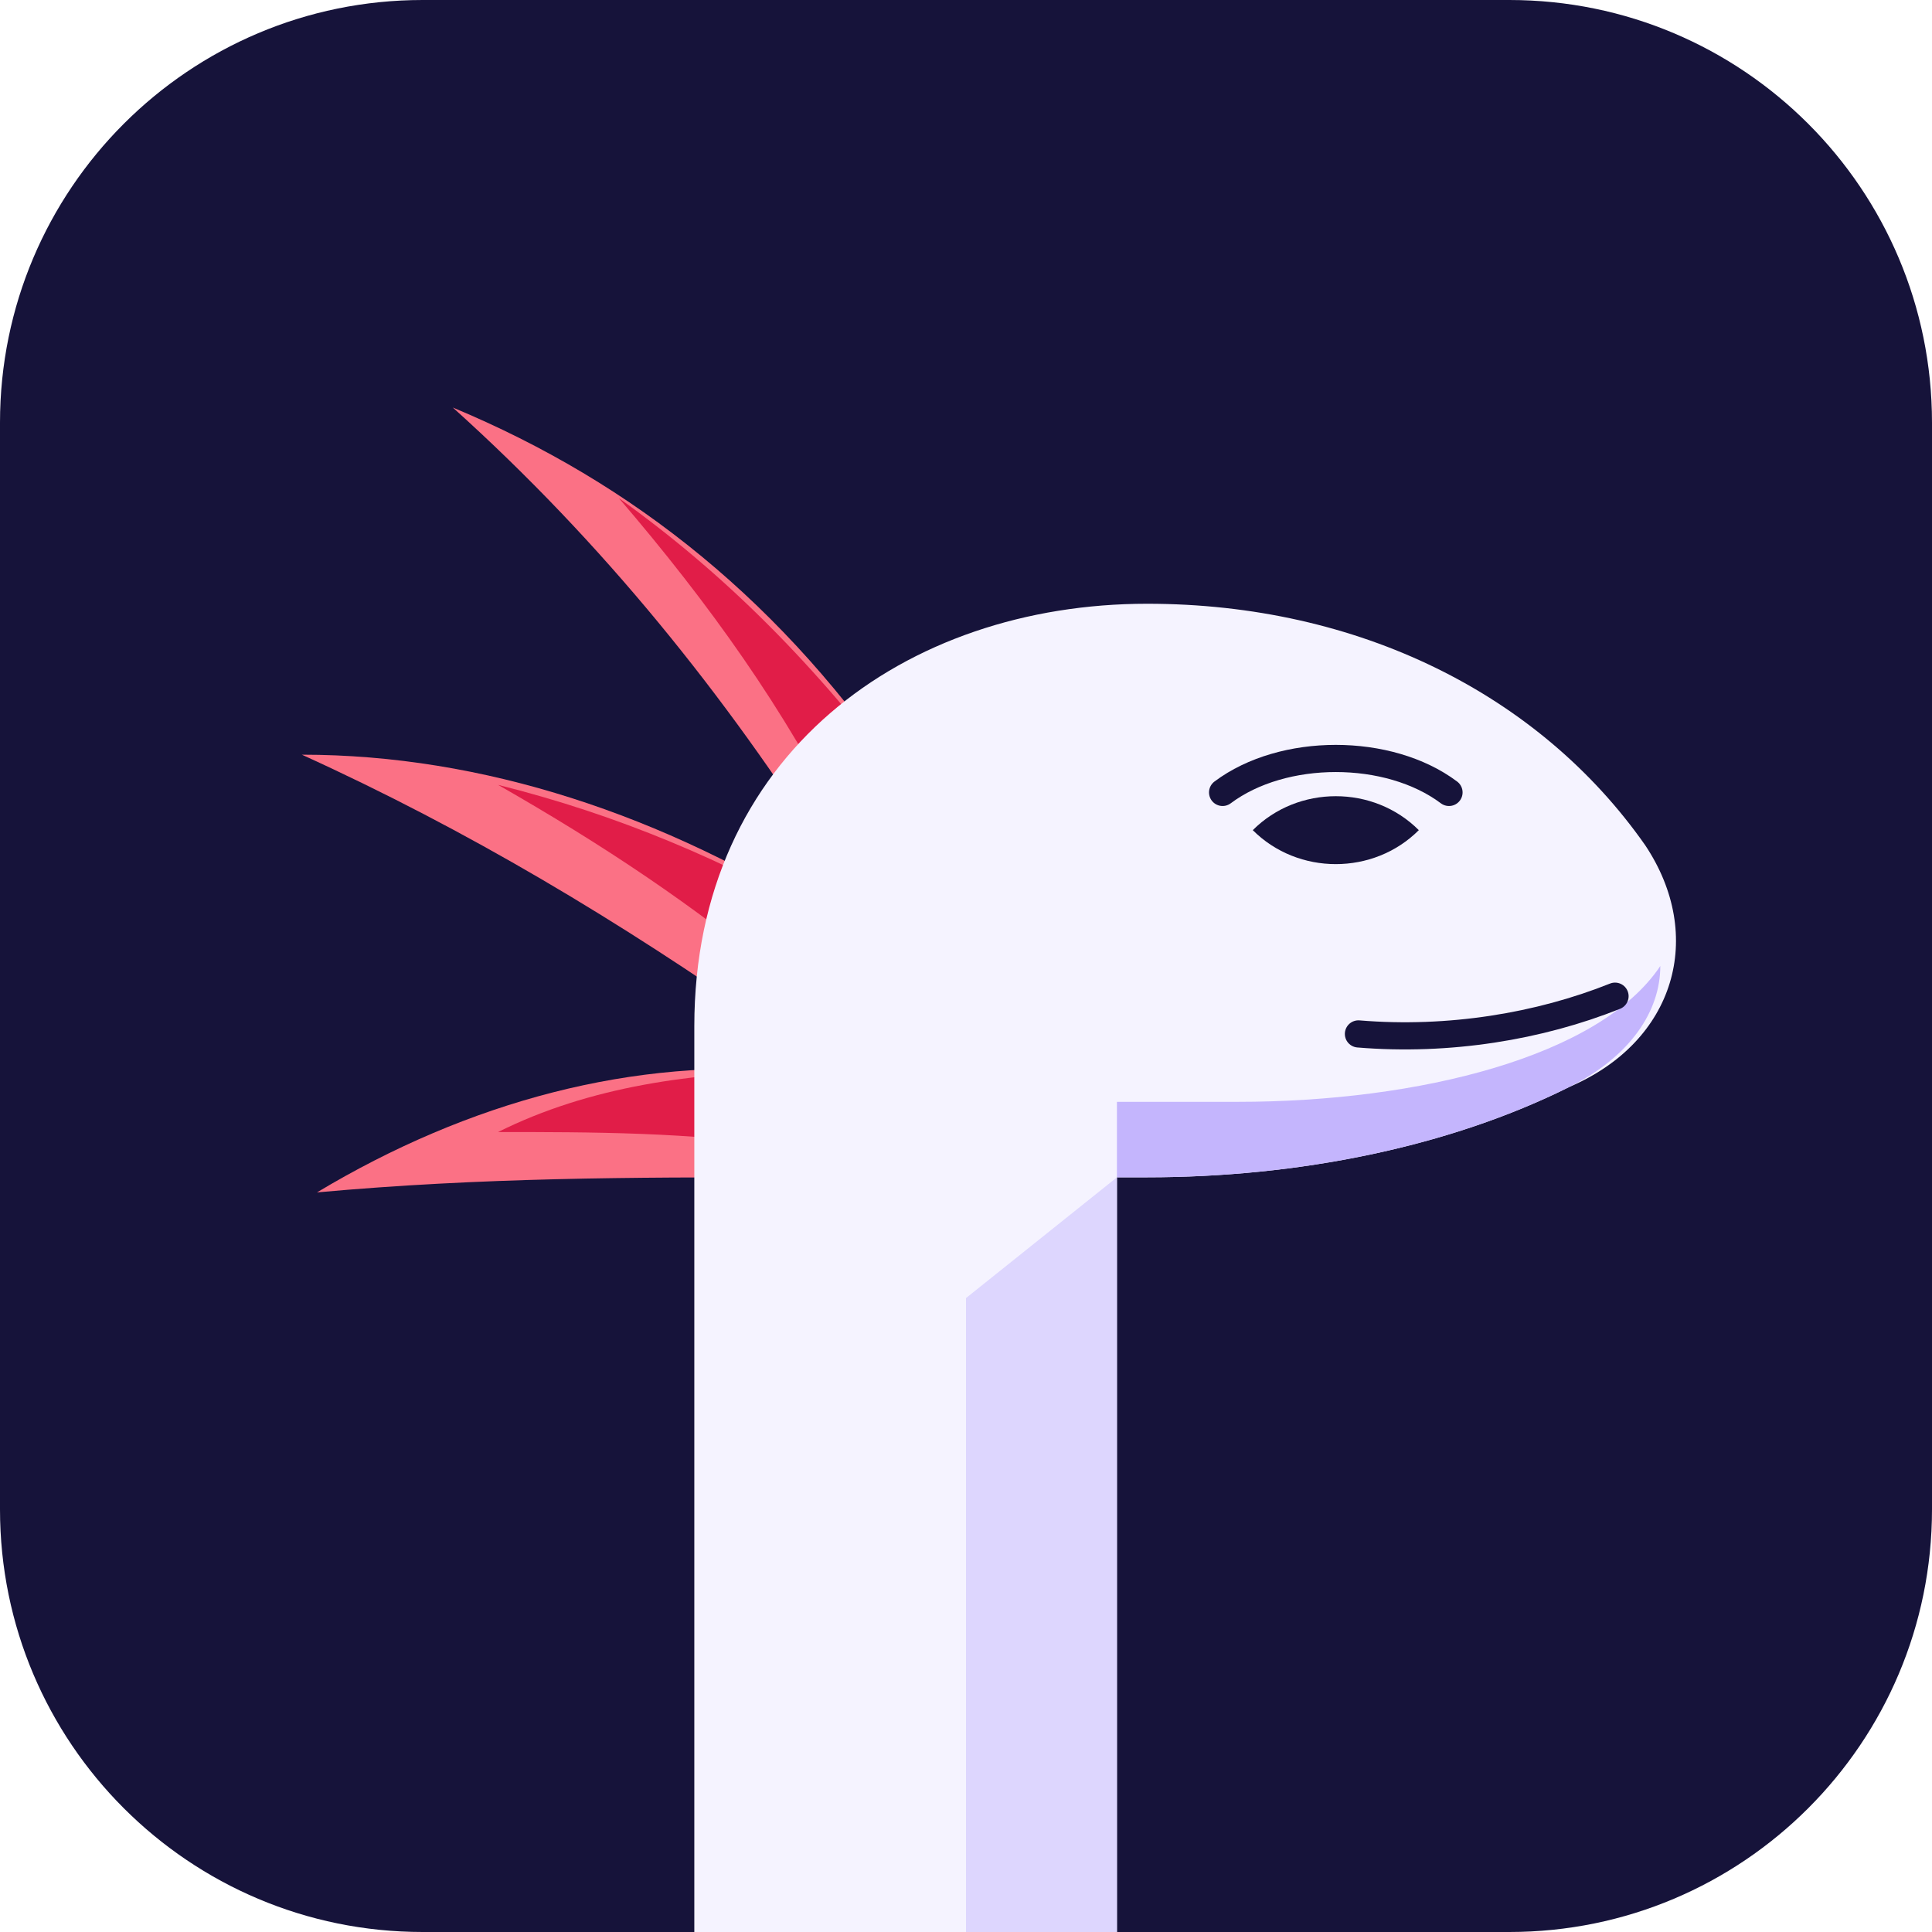
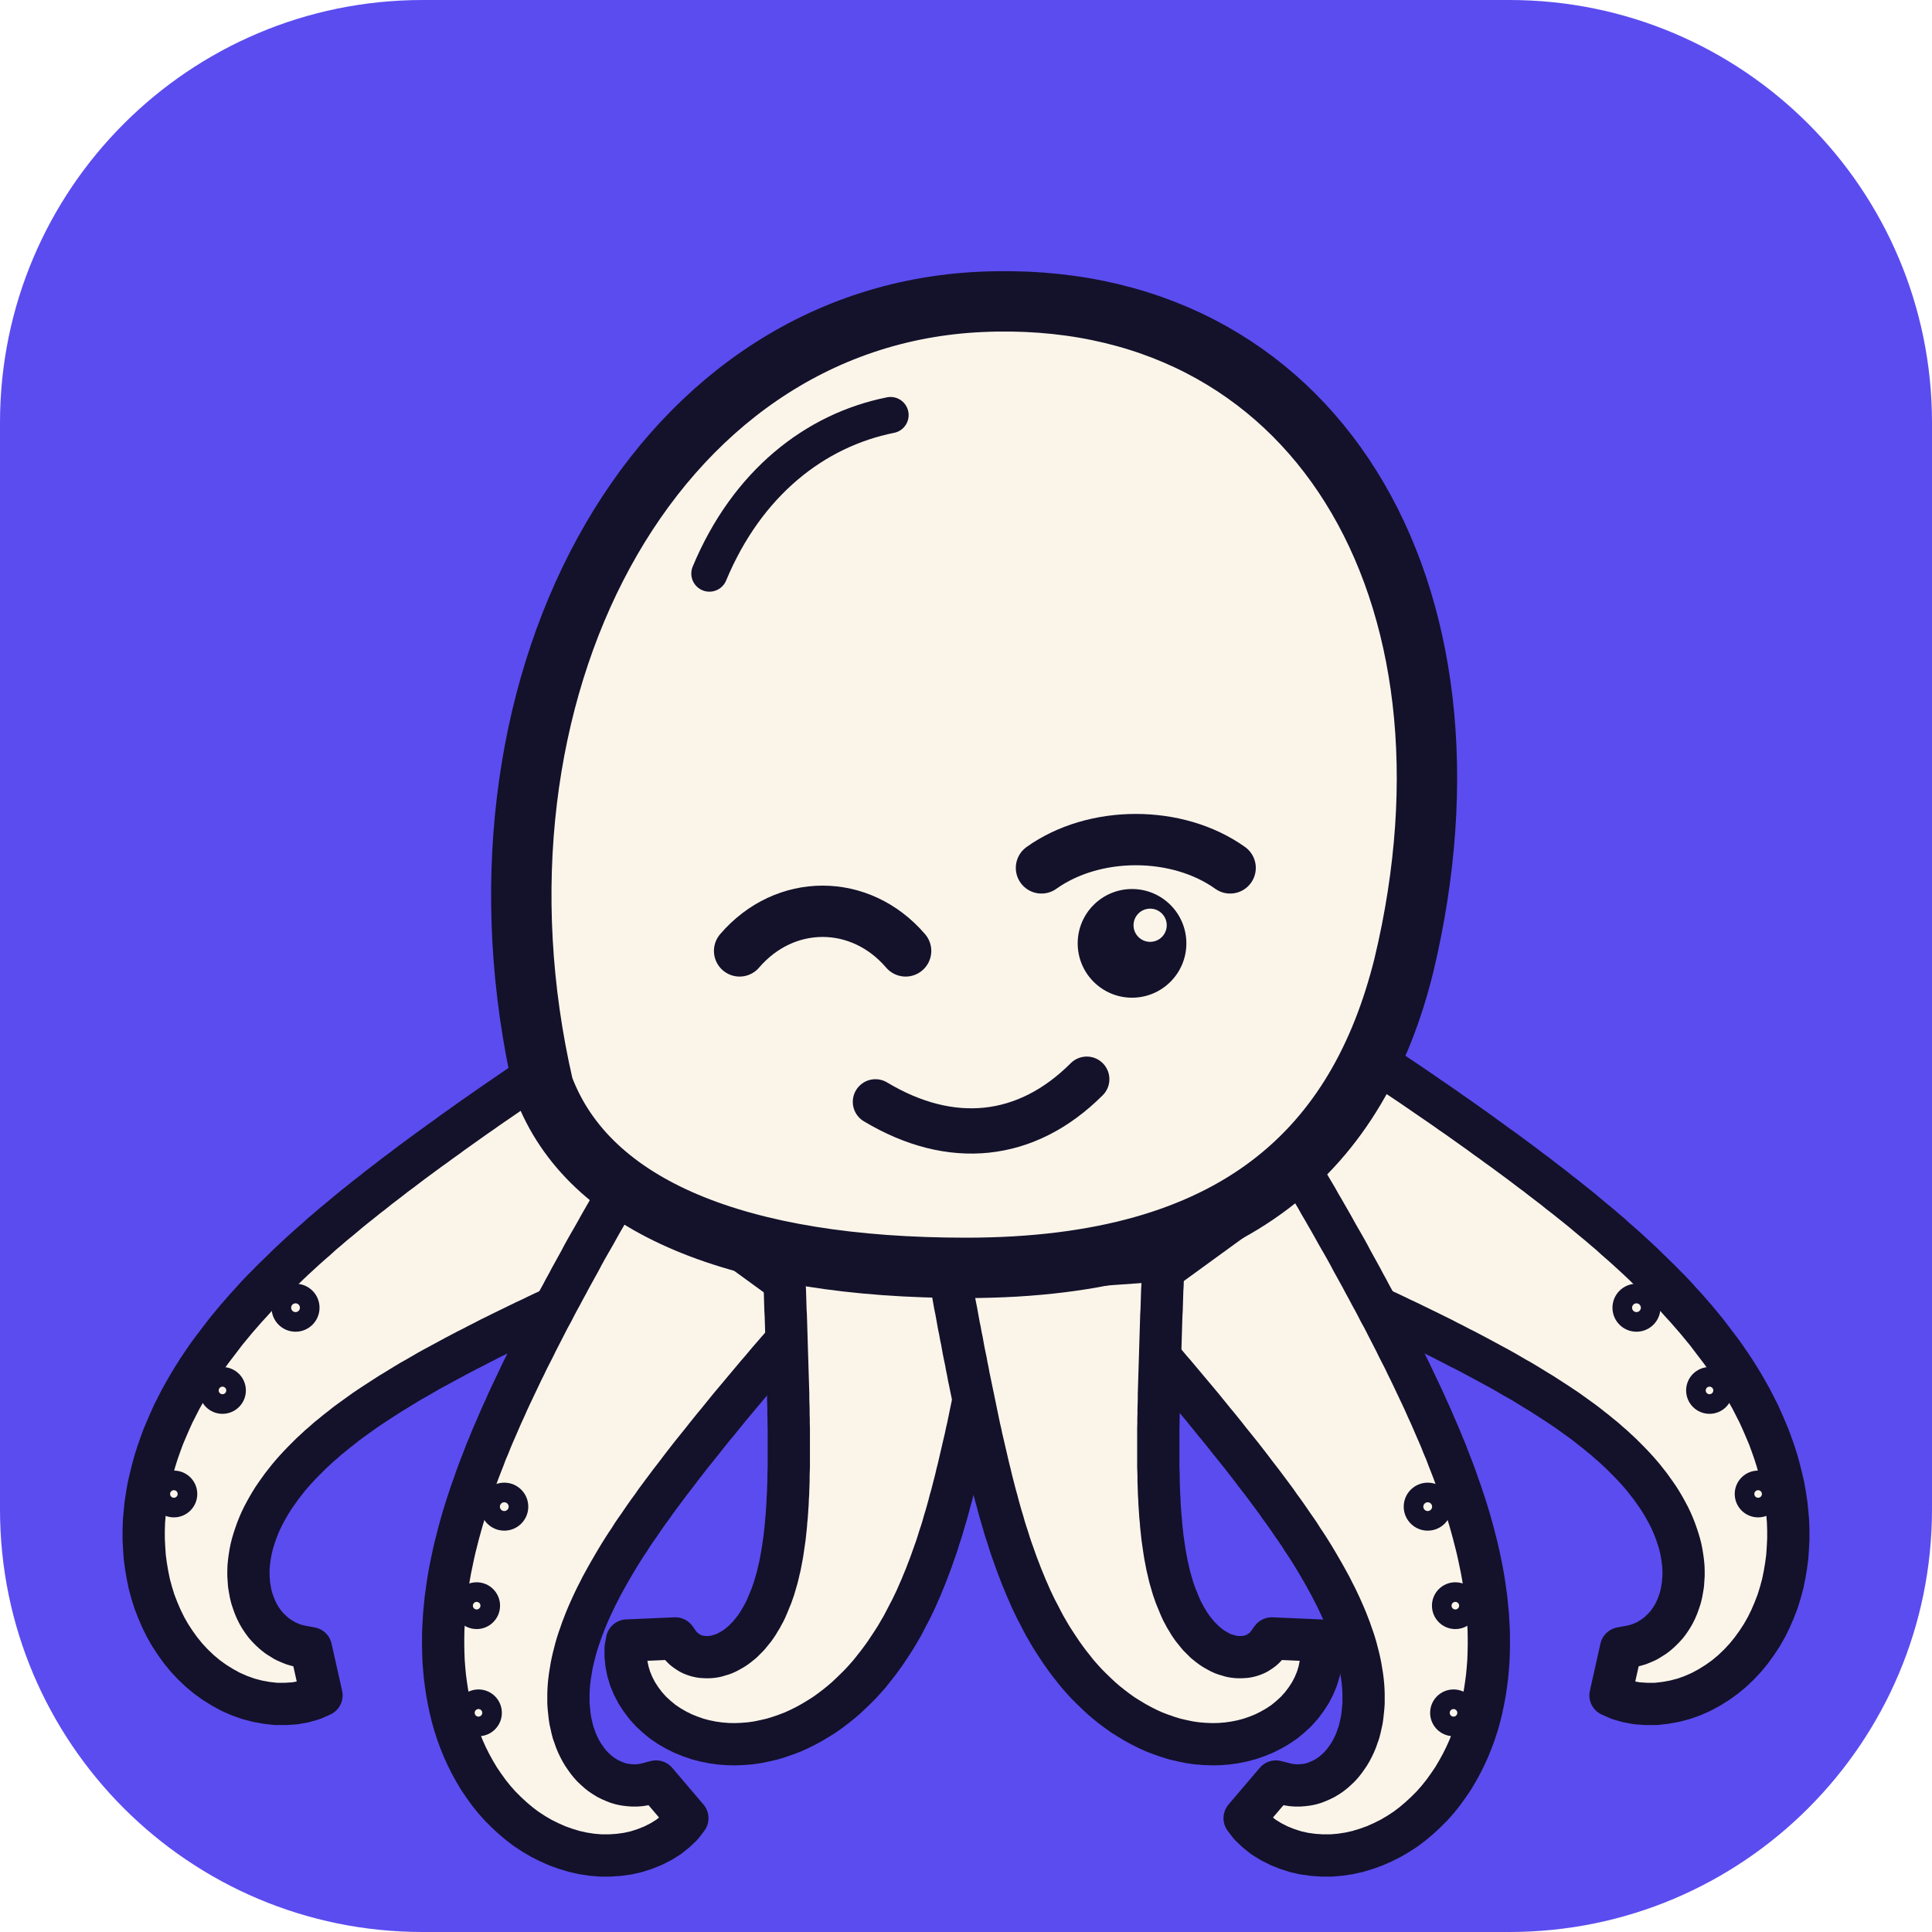
<svg xmlns="http://www.w3.org/2000/svg" viewBox="0 0 128 128">
  <defs>
    <clipPath id="f">
      <rect width="128" height="128" rx="28" />
    </clipPath>
  </defs>
  <g clip-path="url(#f)">
-     <rect width="128" height="128" fill="#16133a" />
-     <g transform="translate(10,10)">
-       <g fill="#fb7185">
-         <path d="M50,42 C42,30 32,22 20,17 C30,26 38,36 45,47 Z" />
-         <path d="M45,51 C34,44 22,40 10,40 C21,45 31,51 41,58 Z" />
-         <path d="M43,61 C32,60 21,63 11,69 C22,68 32,68 42,68 Z" />
+     <rect width="128" height="128" fill="#5b4cf0" />
+     <g transform="translate(-4,4)">
+       <path d="M42.43,65.29 L42.04,65.54 L41.65,65.80 L41.26,66.05 L40.87,66.31 L40.49,66.57 L40.10,66.82 L39.71,67.08 L39.33,67.34 L38.94,67.60 L38.55,67.86 L38.17,68.12 L37.79,68.38 L37.40,68.65 L37.02,68.91 L36.64,69.17 L36.25,69.44 L35.87,69.71 L35.49,69.97 L35.11,70.24 L34.73,70.51 L34.35,70.78 L33.97,71.05 L33.59,71.33 L33.21,71.60 L32.83,71.88 L32.45,72.15 L32.07,72.43 L31.69,72.71 L31.31,72.99 L30.94,73.27 L30.56,73.56 L30.18,73.84 L29.81,74.13 L29.43,74.42 L29.05,74.71 L28.68,75.01 L28.30,75.30 L27.93,75.60 L27.55,75.90 L27.18,76.20 L26.81,76.51 L26.44,76.82 L26.06,77.13 L25.69,77.45 L25.32,77.76 L24.96,78.09 L24.59,78.41 L24.22,78.74 L23.86,79.07 L23.49,79.41 L23.13,79.75 L22.77,80.10 L22.41,80.45 L22.05,80.80 L21.70,81.16 L21.34,81.52 L20.99,81.89 L20.65,82.27 L20.30,82.65 L19.96,83.04 L19.62,83.43 L19.29,83.83 L18.96,84.23 L18.64,84.65 L18.32,85.07 L18.00,85.49 L17.69,85.92 L17.39,86.36 L17.09,86.81 L16.80,87.27 L16.52,87.73 L16.25,88.20 L15.98,88.68 L15.73,89.17 L15.48,89.66 L15.25,90.17 L15.03,90.68 L14.81,91.20 L14.62,91.72 L14.43,92.26 L14.26,92.80 L14.11,93.35 L13.97,93.91 L13.84,94.47 L13.74,95.04 L13.65,95.62 L13.59,96.20 L13.54,96.78 L13.52,97.37 L13.52,97.96 L13.55,98.56 L13.59,99.15 L13.67,99.75 L13.77,100.34 L13.89,100.93 L14.05,101.52 L14.23,102.10 L14.45,102.67 L14.69,103.23 L14.96,103.78 L15.26,104.31 L15.60,104.83 L15.96,105.33 L16.35,105.81 L16.78,106.27 L17.23,106.70 L17.71,107.10 L18.21,107.46 L18.74,107.79 L19.29,108.09 L19.86,108.34 L20.45,108.55 L21.06,108.71 L21.67,108.82 L22.29,108.89 L22.91,108.89 L23.53,108.85 L24.14,108.74 L24.73,108.57 L25.30,108.32 L24.60,105.20 L24.29,105.14 L23.99,105.09 L23.70,105.02 L23.42,104.94 L23.15,104.83 L22.88,104.71 L22.64,104.56 L22.40,104.41 L22.17,104.23 L21.96,104.04 L21.76,103.84 L21.57,103.63 L21.40,103.40 L21.24,103.16 L21.10,102.92 L20.97,102.66 L20.86,102.40 L20.76,102.12 L20.67,101.85 L20.60,101.56 L20.55,101.28 L20.50,100.98 L20.48,100.69 L20.46,100.39 L20.46,100.09 L20.47,99.79 L20.50,99.48 L20.54,99.18 L20.59,98.87 L20.65,98.57 L20.73,98.26 L20.82,97.96 L20.92,97.66 L21.03,97.35 L21.15,97.05 L21.28,96.75 L21.42,96.46 L21.58,96.16 L21.74,95.87 L21.91,95.58 L22.09,95.29 L22.28,95.01 L22.48,94.73 L22.68,94.45 L22.90,94.17 L23.12,93.89 L23.35,93.62 L23.59,93.35 L23.83,93.09 L24.08,92.83 L24.34,92.57 L24.60,92.31 L24.87,92.06 L25.15,91.80 L25.43,91.56 L25.71,91.31 L26.01,91.07 L26.30,90.83 L26.61,90.59 L26.91,90.35 L27.22,90.12 L27.54,89.89 L27.86,89.66 L28.18,89.43 L28.51,89.21 L28.84,88.99 L29.18,88.77 L29.52,88.55 L29.86,88.33 L30.21,88.12 L30.55,87.91 L30.91,87.69 L31.26,87.48 L31.62,87.28 L31.98,87.07 L32.34,86.86 L32.70,86.66 L33.07,86.46 L33.44,86.26 L33.81,86.06 L34.18,85.86 L34.56,85.66 L34.94,85.46 L35.32,85.27 L35.70,85.07 L36.08,84.88 L36.46,84.68 L36.85,84.49 L37.23,84.30 L37.62,84.11 L38.01,83.92 L38.40,83.73 L38.79,83.54 L39.18,83.36 L39.57,83.17 L39.97,82.98 L40.36,82.80 L40.76,82.61 L41.15,82.43 L41.55,82.24 L41.94,82.06 L42.34,81.88 L42.74,81.70 L43.14,81.52 L43.54,81.34 L43.94,81.16 L44.34,80.98 L44.74,80.80 L45.14,80.62 L45.54,80.44 L45.94,80.27 L46.34,80.09 L46.75,79.92 L47.15,79.74 L47.55,79.57 L47.95,79.40 L48.36,79.22 L48.76,79.05 L49.16,78.88 L49.57,78.71 Z" fill="#fbf5e9" stroke="#14112b" stroke-width="2.8" stroke-linejoin="round" />
+       <circle cx="23.58" cy="82.64" r="0.94" fill="none" stroke="#14112b" stroke-width="1.3" />
+       <circle cx="18.74" cy="88.12" r="0.90" fill="none" stroke="#14112b" stroke-width="1.3" />
+       <circle cx="15.52" cy="94.98" r="0.90" fill="none" stroke="#14112b" stroke-width="1.3" />
+       <path d="M86.43,78.71 L86.84,78.88 L87.24,79.05 L87.64,79.22 L88.05,79.40 L88.45,79.57 L88.85,79.74 L89.25,79.92 L89.66,80.09 L90.06,80.27 L90.46,80.44 L90.86,80.62 L91.26,80.80 L91.66,80.98 L92.06,81.16 L92.46,81.34 L92.86,81.52 L93.26,81.70 L93.66,81.88 L94.06,82.06 L94.45,82.24 L94.85,82.43 L95.24,82.61 L95.64,82.80 L96.03,82.98 L96.43,83.17 L96.82,83.36 L97.21,83.54 L97.60,83.73 L97.99,83.92 L98.38,84.11 L98.77,84.30 L99.15,84.49 L99.54,84.68 L99.92,84.88 L100.30,85.07 L100.68,85.27 L101.06,85.46 L101.44,85.66 L101.82,85.86 L102.19,86.06 L102.56,86.26 L102.93,86.46 L103.30,86.66 L103.66,86.86 L104.02,87.07 L104.38,87.28 L104.74,87.48 L105.09,87.69 L105.45,87.91 L105.79,88.12 L106.14,88.33 L106.48,88.55 L106.82,88.77 L107.16,88.99 L107.49,89.21 L107.82,89.43 L108.14,89.66 L108.46,89.89 L108.78,90.12 L109.09,90.35 L109.39,90.59 L109.70,90.83 L109.99,91.07 L110.29,91.31 L110.57,91.56 L110.85,91.80 L111.13,92.06 L111.40,92.31 L111.66,92.57 L111.92,92.83 L112.17,93.09 L112.41,93.35 L112.65,93.62 L112.88,93.89 L113.10,94.17 L113.32,94.45 L113.52,94.73 L113.72,95.01 L113.91,95.29 L114.09,95.58 L114.26,95.87 L114.42,96.16 L114.58,96.46 L114.72,96.75 L114.85,97.05 L114.97,97.35 L115.08,97.66 L115.18,97.96 L115.27,98.26 L115.35,98.57 L115.41,98.87 L115.46,99.18 L115.50,99.48 L115.53,99.79 L115.54,100.09 L115.54,100.39 L115.52,100.69 L115.50,100.98 L115.45,101.28 L115.40,101.56 L115.33,101.85 L115.24,102.12 L115.14,102.40 L115.03,102.66 L114.90,102.92 L114.76,103.16 L114.60,103.40 L114.43,103.63 L114.24,103.84 L114.04,104.04 L113.83,104.23 L113.60,104.41 L113.36,104.56 L113.12,104.71 L112.85,104.83 L112.58,104.94 L112.30,105.02 L112.01,105.09 L111.71,105.14 L111.40,105.20 L110.70,108.32 L111.27,108.57 L111.86,108.74 L112.47,108.85 L113.09,108.89 L113.71,108.89 L114.33,108.82 L114.94,108.71 L115.55,108.55 L116.14,108.34 L116.71,108.09 L117.26,107.79 L117.79,107.46 L118.29,107.10 L118.77,106.70 L119.22,106.27 L119.65,105.81 L120.04,105.33 L120.40,104.83 L120.74,104.31 L121.04,103.78 L121.31,103.23 L121.55,102.67 L121.77,102.10 L121.95,101.52 L122.11,100.93 L122.23,100.34 L122.33,99.75 L122.41,99.15 L122.45,98.56 L122.48,97.96 L122.48,97.37 L122.46,96.78 L122.41,96.20 L122.35,95.62 L122.26,95.04 L122.16,94.47 L122.03,93.91 L121.89,93.35 L121.74,92.80 L121.57,92.26 L121.38,91.72 L121.19,91.20 L120.97,90.68 L120.75,90.17 L120.52,89.66 L120.27,89.17 L120.02,88.68 L119.75,88.20 L119.48,87.73 L119.20,87.27 L118.91,86.81 L118.61,86.36 L118.31,85.92 L118.00,85.49 L117.68,85.07 L117.36,84.65 L117.04,84.23 L116.71,83.83 L116.38,83.43 L116.04,83.04 L115.70,82.65 L115.35,82.27 L115.01,81.89 L114.66,81.52 L114.30,81.16 L113.95,80.80 L113.59,80.45 L113.23,80.10 L112.87,79.75 L112.51,79.41 L112.14,79.07 L111.78,78.74 L111.41,78.41 L111.04,78.09 L110.68,77.76 L110.31,77.45 L109.94,77.13 L109.56,76.82 L109.19,76.51 L108.82,76.20 L108.45,75.90 L108.07,75.60 L107.70,75.30 L107.32,75.01 L106.95,74.71 L106.57,74.42 L106.19,74.13 L105.82,73.84 L105.44,73.56 L105.06,73.27 L104.69,72.99 L104.31,72.71 L103.93,72.43 L103.55,72.15 L103.17,71.88 L102.79,71.60 L102.41,71.33 L102.03,71.05 L101.65,70.78 L101.27,70.51 L100.89,70.24 L100.51,69.97 L100.13,69.71 L99.75,69.44 L99.36,69.17 L98.98,68.91 L98.60,68.65 L98.21,68.38 L97.83,68.12 L97.45,67.86 L97.06,67.60 L96.67,67.34 L96.29,67.08 L95.90,66.82 L95.51,66.57 L95.13,66.31 L94.74,66.05 L94.35,65.80 L93.96,65.54 L93.57,65.29 Z" fill="#fbf5e9" stroke="#14112b" stroke-width="2.8" stroke-linejoin="round" />
+       <circle cx="112.42" cy="82.64" r="0.94" fill="none" stroke="#14112b" stroke-width="1.3" />
+       <circle cx="117.26" cy="88.12" r="0.90" fill="none" stroke="#14112b" stroke-width="1.3" />
+       <circle cx="120.48" cy="94.98" r="0.90" fill="none" stroke="#14112b" stroke-width="1.3" />
+       <path d="M45.85,73.53 L45.63,73.90 L45.41,74.28 L45.20,74.65 L44.98,75.02 L44.76,75.39 L44.55,75.77 L44.33,76.14 L44.12,76.51 L43.90,76.89 L43.69,77.26 L43.48,77.64 L43.27,78.01 L43.05,78.39 L42.84,78.76 L42.63,79.14 L42.43,79.52 L42.22,79.90 L42.01,80.28 L41.80,80.66 L41.60,81.04 L41.39,81.42 L41.19,81.80 L40.98,82.18 L40.78,82.56 L40.58,82.95 L40.37,83.33 L40.17,83.72 L39.97,84.11 L39.77,84.50 L39.57,84.89 L39.38,85.28 L39.18,85.67 L38.98,86.06 L38.79,86.46 L38.59,86.86 L38.40,87.26 L38.21,87.66 L38.02,88.06 L37.83,88.46 L37.64,88.87 L37.46,89.28 L37.27,89.69 L37.09,90.10 L36.91,90.52 L36.73,90.93 L36.55,91.35 L36.38,91.78 L36.20,92.20 L36.04,92.63 L35.87,93.06 L35.70,93.50 L35.54,93.94 L35.39,94.38 L35.23,94.82 L35.08,95.27 L34.93,95.72 L34.79,96.17 L34.65,96.63 L34.52,97.09 L34.39,97.56 L34.27,98.03 L34.15,98.50 L34.04,98.98 L33.94,99.46 L33.84,99.94 L33.75,100.43 L33.67,100.93 L33.60,101.42 L33.53,101.92 L33.48,102.43 L33.43,102.93 L33.40,103.45 L33.37,103.96 L33.36,104.48 L33.36,105.00 L33.37,105.52 L33.39,106.05 L33.43,106.57 L33.48,107.10 L33.55,107.63 L33.63,108.16 L33.73,108.69 L33.84,109.22 L33.97,109.75 L34.12,110.28 L34.29,110.80 L34.48,111.32 L34.69,111.84 L34.92,112.35 L35.17,112.85 L35.44,113.34 L35.73,113.83 L36.05,114.30 L36.38,114.76 L36.74,115.21 L37.12,115.64 L37.53,116.05 L37.95,116.44 L38.40,116.82 L38.86,117.17 L39.35,117.49 L39.86,117.79 L40.38,118.05 L40.92,118.29 L41.48,118.49 L42.04,118.66 L42.62,118.79 L43.21,118.88 L43.80,118.93 L44.40,118.93 L44.99,118.89 L45.58,118.81 L46.16,118.68 L46.72,118.50 L47.27,118.28 L47.80,118.01 L48.30,117.70 L48.76,117.33 L49.18,116.93 L49.54,116.46 L47.47,114.03 L47.19,114.10 L46.93,114.17 L46.67,114.23 L46.42,114.27 L46.16,114.29 L45.91,114.29 L45.66,114.27 L45.41,114.24 L45.16,114.19 L44.92,114.12 L44.69,114.03 L44.46,113.93 L44.24,113.82 L44.03,113.69 L43.82,113.55 L43.62,113.39 L43.43,113.22 L43.25,113.05 L43.08,112.86 L42.92,112.66 L42.77,112.45 L42.62,112.23 L42.49,112.01 L42.37,111.78 L42.25,111.53 L42.15,111.29 L42.06,111.03 L41.97,110.78 L41.90,110.51 L41.84,110.24 L41.78,109.97 L41.74,109.69 L41.71,109.41 L41.68,109.12 L41.66,108.83 L41.66,108.54 L41.66,108.25 L41.67,107.95 L41.69,107.65 L41.72,107.35 L41.76,107.04 L41.81,106.74 L41.86,106.43 L41.92,106.13 L41.99,105.82 L42.07,105.51 L42.15,105.20 L42.24,104.89 L42.34,104.58 L42.45,104.27 L42.56,103.95 L42.68,103.64 L42.80,103.33 L42.93,103.02 L43.07,102.70 L43.21,102.39 L43.36,102.07 L43.51,101.76 L43.67,101.45 L43.83,101.13 L44.00,100.82 L44.17,100.51 L44.35,100.19 L44.53,99.88 L44.71,99.57 L44.90,99.25 L45.09,98.94 L45.29,98.62 L45.49,98.31 L45.70,98.00 L45.90,97.68 L46.11,97.37 L46.33,97.06 L46.54,96.75 L46.76,96.43 L46.98,96.12 L47.21,95.81 L47.43,95.49 L47.66,95.18 L47.89,94.87 L48.13,94.55 L48.36,94.24 L48.60,93.93 L48.84,93.62 L49.08,93.30 L49.32,92.99 L49.56,92.68 L49.81,92.36 L50.06,92.05 L50.31,91.74 L50.56,91.43 L50.81,91.11 L51.06,90.80 L51.31,90.49 L51.57,90.18 L51.82,89.87 L52.08,89.55 L52.33,89.24 L52.59,88.93 L52.85,88.62 L53.11,88.31 L53.37,88.00 L53.63,87.69 L53.89,87.38 L54.15,87.07 L54.42,86.76 L54.68,86.45 L54.94,86.14 L55.21,85.83 L55.47,85.53 L55.74,85.22 L56.01,84.91 L56.27,84.60 L56.54,84.30 L56.81,83.99 L57.07,83.69 L57.34,83.38 L57.61,83.08 L57.88,82.77 L58.15,82.47 Z" fill="#fbf5e9" stroke="#14112b" stroke-width="2.8" stroke-linejoin="round" />
+       <circle cx="37.41" cy="95.82" r="0.94" fill="none" stroke="#14112b" stroke-width="1.3" />
+       <circle cx="35.58" cy="102.38" r="0.90" fill="none" stroke="#14112b" stroke-width="1.3" />
+       <circle cx="35.70" cy="109.48" r="0.90" fill="none" stroke="#14112b" stroke-width="1.3" />
+       <path d="M77.85,82.47 L78.12,82.77 L78.39,83.08 L78.66,83.38 L78.93,83.69 L79.19,83.99 L79.46,84.30 L79.73,84.60 L79.99,84.91 L80.26,85.22 L80.53,85.53 L80.79,85.83 L81.06,86.14 L81.32,86.45 L81.58,86.76 L81.85,87.07 L82.11,87.38 L82.37,87.69 L82.63,88.00 L82.89,88.31 L83.15,88.62 L83.41,88.93 L83.67,89.24 L83.92,89.55 L84.18,89.87 L84.43,90.18 L84.69,90.49 L84.94,90.80 L85.19,91.11 L85.44,91.43 L85.69,91.74 L85.94,92.05 L86.19,92.36 L86.44,92.68 L86.68,92.99 L86.92,93.30 L87.16,93.62 L87.40,93.93 L87.64,94.24 L87.87,94.55 L88.11,94.87 L88.34,95.18 L88.57,95.49 L88.79,95.81 L89.02,96.12 L89.24,96.43 L89.46,96.75 L89.67,97.06 L89.89,97.37 L90.10,97.68 L90.30,98.00 L90.51,98.31 L90.71,98.62 L90.91,98.94 L91.10,99.25 L91.29,99.57 L91.47,99.88 L91.65,100.19 L91.83,100.51 L92.00,100.82 L92.17,101.13 L92.33,101.45 L92.49,101.76 L92.64,102.07 L92.79,102.39 L92.93,102.70 L93.07,103.02 L93.20,103.33 L93.32,103.64 L93.44,103.95 L93.55,104.27 L93.66,104.58 L93.76,104.89 L93.85,105.20 L93.93,105.51 L94.01,105.82 L94.08,106.13 L94.14,106.43 L94.19,106.74 L94.24,107.04 L94.28,107.35 L94.31,107.65 L94.33,107.95 L94.34,108.25 L94.34,108.54 L94.34,108.83 L94.32,109.12 L94.29,109.41 L94.26,109.69 L94.22,109.97 L94.16,110.24 L94.10,110.51 L94.03,110.78 L93.94,111.03 L93.85,111.29 L93.75,111.53 L93.63,111.78 L93.51,112.01 L93.38,112.23 L93.23,112.45 L93.08,112.66 L92.92,112.86 L92.75,113.05 L92.57,113.22 L92.38,113.39 L92.18,113.55 L91.97,113.69 L91.76,113.82 L91.54,113.93 L91.31,114.03 L91.08,114.12 L90.84,114.19 L90.59,114.24 L90.34,114.27 L90.09,114.29 L89.84,114.29 L89.58,114.27 L89.33,114.23 L89.07,114.17 L88.81,114.10 L88.53,114.03 L86.46,116.46 L86.82,116.93 L87.24,117.33 L87.70,117.70 L88.20,118.01 L88.73,118.28 L89.28,118.50 L89.84,118.68 L90.42,118.81 L91.01,118.89 L91.60,118.93 L92.20,118.93 L92.79,118.88 L93.38,118.79 L93.96,118.66 L94.52,118.49 L95.08,118.29 L95.62,118.05 L96.14,117.79 L96.65,117.49 L97.14,117.17 L97.60,116.82 L98.05,116.44 L98.47,116.05 L98.88,115.64 L99.26,115.21 L99.62,114.76 L99.95,114.30 L100.27,113.83 L100.56,113.34 L100.83,112.85 L101.08,112.35 L101.31,111.84 L101.52,111.32 L101.71,110.80 L101.88,110.28 L102.03,109.75 L102.16,109.22 L102.27,108.69 L102.37,108.16 L102.45,107.63 L102.52,107.10 L102.57,106.57 L102.61,106.05 L102.63,105.52 L102.64,105.00 L102.64,104.48 L102.63,103.96 L102.60,103.45 L102.57,102.93 L102.52,102.43 L102.47,101.92 L102.40,101.42 L102.33,100.93 L102.25,100.43 L102.16,99.94 L102.06,99.46 L101.96,98.98 L101.85,98.50 L101.73,98.03 L101.61,97.56 L101.48,97.09 L101.35,96.63 L101.21,96.17 L101.07,95.72 L100.92,95.27 L100.77,94.82 L100.61,94.38 L100.46,93.94 L100.30,93.50 L100.13,93.06 L99.96,92.63 L99.80,92.20 L99.62,91.78 L99.45,91.35 L99.27,90.93 L99.09,90.52 L98.91,90.10 L98.73,89.69 L98.54,89.28 L98.36,88.87 L98.17,88.46 L97.98,88.06 L97.79,87.66 L97.60,87.26 L97.41,86.86 L97.21,86.46 L97.02,86.06 L96.82,85.67 L96.62,85.28 L96.43,84.89 L96.23,84.50 L96.03,84.11 L95.83,83.72 L95.63,83.33 L95.42,82.95 L95.22,82.56 L95.02,82.18 L94.81,81.80 L94.61,81.42 L94.40,81.04 L94.20,80.66 L93.99,80.28 L93.78,79.90 L93.57,79.52 L93.37,79.14 L93.16,78.76 L92.95,78.39 L92.73,78.01 L92.52,77.64 L92.31,77.26 L92.10,76.89 L91.88,76.51 L91.67,76.14 L91.45,75.77 L91.24,75.39 L91.02,75.02 L90.80,74.65 L90.59,74.28 L90.37,73.90 L90.15,73.53 Z" fill="#fbf5e9" stroke="#14112b" stroke-width="2.8" stroke-linejoin="round" />
+       <circle cx="98.59" cy="95.82" r="0.94" fill="none" stroke="#14112b" stroke-width="1.3" />
+       <circle cx="100.42" cy="102.38" r="0.90" fill="none" stroke="#14112b" stroke-width="1.3" />
+       <circle cx="100.30" cy="109.48" r="0.90" fill="none" stroke="#14112b" stroke-width="1.3" />
+       <path d="M55.92,79.50 L55.93,79.84 L55.94,80.17 L55.96,80.50 L55.97,80.83 L55.98,81.16 L56.00,81.49 L56.01,81.82 L56.02,82.15 L56.03,82.48 L56.04,82.81 L56.06,83.14 L56.07,83.47 L56.08,83.80 L56.09,84.13 L56.10,84.46 L56.11,84.79 L56.12,85.12 L56.13,85.45 L56.14,85.78 L56.15,86.11 L56.16,86.43 L56.17,86.76 L56.18,87.09 L56.19,87.42 L56.20,87.74 L56.21,88.07 L56.22,88.39 L56.22,88.72 L56.23,89.04 L56.24,89.37 L56.24,89.69 L56.25,90.01 L56.25,90.33 L56.26,90.65 L56.26,90.97 L56.26,91.29 L56.26,91.60 L56.26,91.92 L56.26,92.23 L56.26,92.54 L56.26,92.86 L56.26,93.17 L56.25,93.47 L56.24,93.78 L56.24,94.09 L56.23,94.39 L56.22,94.69 L56.21,94.99 L56.19,95.29 L56.18,95.59 L56.16,95.88 L56.14,96.18 L56.12,96.47 L56.09,96.76 L56.07,97.04 L56.04,97.33 L56.01,97.61 L55.98,97.89 L55.94,98.16 L55.90,98.44 L55.86,98.71 L55.82,98.97 L55.77,99.24 L55.72,99.50 L55.67,99.76 L55.61,100.01 L55.55,100.27 L55.49,100.52 L55.42,100.76 L55.35,101.00 L55.28,101.24 L55.20,101.47 L55.12,101.70 L55.03,101.92 L54.94,102.14 L54.85,102.36 L54.76,102.57 L54.66,102.78 L54.55,102.98 L54.45,103.17 L54.33,103.36 L54.22,103.55 L54.10,103.73 L53.98,103.90 L53.85,104.06 L53.72,104.22 L53.59,104.38 L53.45,104.52 L53.31,104.66 L53.17,104.80 L53.02,104.92 L52.87,105.04 L52.72,105.15 L52.57,105.25 L52.41,105.34 L52.25,105.43 L52.09,105.51 L51.93,105.58 L51.77,105.63 L51.60,105.68 L51.44,105.73 L51.27,105.76 L51.11,105.78 L50.94,105.79 L50.78,105.79 L50.62,105.78 L50.46,105.77 L50.30,105.74 L50.14,105.70 L49.99,105.65 L49.84,105.59 L49.70,105.52 L49.56,105.43 L49.43,105.34 L49.30,105.24 L49.18,105.12 L49.07,105.00 L48.96,104.86 L48.86,104.71 L48.74,104.55 L45.54,104.69 L45.45,105.19 L45.45,105.71 L45.50,106.22 L45.60,106.72 L45.75,107.22 L45.95,107.70 L46.19,108.16 L46.47,108.59 L46.78,109.00 L47.13,109.39 L47.51,109.74 L47.91,110.07 L48.34,110.36 L48.79,110.62 L49.25,110.85 L49.72,111.04 L50.21,111.21 L50.70,111.34 L51.20,111.44 L51.70,111.51 L52.20,111.55 L52.70,111.56 L53.20,111.54 L53.70,111.50 L54.19,111.43 L54.67,111.33 L55.15,111.22 L55.61,111.08 L56.07,110.92 L56.52,110.75 L56.96,110.55 L57.38,110.34 L57.80,110.11 L58.20,109.87 L58.60,109.62 L58.98,109.35 L59.35,109.07 L59.70,108.79 L60.05,108.49 L60.38,108.18 L60.70,107.87 L61.02,107.55 L61.32,107.22 L61.61,106.89 L61.88,106.55 L62.15,106.21 L62.41,105.86 L62.66,105.51 L62.90,105.15 L63.13,104.80 L63.36,104.44 L63.57,104.08 L63.78,103.72 L63.97,103.36 L64.16,102.99 L64.35,102.63 L64.53,102.26 L64.70,101.90 L64.86,101.53 L65.02,101.17 L65.17,100.80 L65.32,100.44 L65.46,100.07 L65.60,99.71 L65.73,99.35 L65.86,98.98 L65.99,98.62 L66.11,98.26 L66.22,97.90 L66.34,97.54 L66.45,97.19 L66.55,96.83 L66.66,96.47 L66.76,96.12 L66.86,95.76 L66.95,95.41 L67.05,95.06 L67.14,94.71 L67.23,94.36 L67.32,94.01 L67.40,93.66 L67.49,93.31 L67.57,92.97 L67.65,92.62 L67.73,92.28 L67.81,91.93 L67.89,91.59 L67.97,91.25 L68.04,90.91 L68.12,90.57 L68.19,90.23 L68.26,89.89 L68.33,89.55 L68.40,89.21 L68.47,88.87 L68.54,88.53 L68.61,88.20 L68.68,87.86 L68.75,87.52 L68.82,87.19 L68.88,86.85 L68.95,86.52 L69.01,86.18 L69.08,85.85 L69.15,85.51 L69.21,85.18 L69.27,84.84 L69.34,84.51 L69.40,84.17 L69.47,83.84 L69.53,83.51 L69.59,83.17 L69.65,82.84 L69.72,82.50 L69.78,82.17 L69.84,81.83 L69.90,81.50 L69.96,81.16 L70.02,80.83 L70.08,80.50 Z" fill="#fbf5e9" stroke="#14112b" stroke-width="2.8" stroke-linejoin="round" />
+       <path d="M66.92,80.50 L66.98,80.83 L67.04,81.16 L67.10,81.50 L67.16,81.83 L67.22,82.17 L67.28,82.50 L67.35,82.84 L67.41,83.17 L67.47,83.51 L67.53,83.84 L67.60,84.17 L67.66,84.51 L67.73,84.84 L67.79,85.18 L67.85,85.51 L67.92,85.85 L67.99,86.18 L68.05,86.52 L68.12,86.85 L68.18,87.19 L68.25,87.52 L68.32,87.86 L68.39,88.20 L68.46,88.53 L68.53,88.87 L68.60,89.21 L68.67,89.55 L68.74,89.89 L68.81,90.23 L68.88,90.57 L68.96,90.91 L69.03,91.25 L69.11,91.59 L69.19,91.93 L69.27,92.28 L69.35,92.62 L69.43,92.97 L69.51,93.31 L69.60,93.66 L69.68,94.01 L69.77,94.36 L69.86,94.71 L69.95,95.06 L70.05,95.41 L70.14,95.76 L70.24,96.12 L70.34,96.47 L70.45,96.83 L70.55,97.19 L70.66,97.54 L70.78,97.90 L70.89,98.26 L71.01,98.62 L71.14,98.98 L71.27,99.35 L71.40,99.71 L71.54,100.07 L71.68,100.44 L71.83,100.80 L71.98,101.17 L72.14,101.53 L72.30,101.90 L72.47,102.26 L72.65,102.63 L72.84,102.99 L73.03,103.36 L73.22,103.72 L73.43,104.08 L73.64,104.44 L73.87,104.80 L74.10,105.15 L74.34,105.51 L74.59,105.86 L74.85,106.21 L75.12,106.55 L75.39,106.89 L75.68,107.22 L75.98,107.55 L76.30,107.87 L76.62,108.18 L76.95,108.49 L77.30,108.79 L77.65,109.07 L78.02,109.35 L78.40,109.62 L78.80,109.87 L79.20,110.11 L79.62,110.34 L80.04,110.55 L80.48,110.75 L80.93,110.92 L81.39,111.08 L81.85,111.22 L82.33,111.33 L82.81,111.43 L83.30,111.50 L83.80,111.54 L84.30,111.56 L84.80,111.55 L85.30,111.51 L85.80,111.44 L86.30,111.34 L86.79,111.21 L87.28,111.04 L87.75,110.85 L88.21,110.62 L88.66,110.36 L89.09,110.07 L89.49,109.74 L89.87,109.39 L90.22,109.00 L90.53,108.59 L90.81,108.16 L91.05,107.70 L91.25,107.22 L91.40,106.72 L91.50,106.22 L91.55,105.71 L91.55,105.19 L91.46,104.69 L88.26,104.55 L88.14,104.71 L88.04,104.86 L87.93,105.00 L87.82,105.12 L87.70,105.24 L87.57,105.34 L87.44,105.43 L87.30,105.52 L87.16,105.59 L87.01,105.65 L86.86,105.70 L86.70,105.74 L86.54,105.77 L86.38,105.78 L86.22,105.79 L86.06,105.79 L85.89,105.78 L85.73,105.76 L85.56,105.73 L85.40,105.68 L85.23,105.63 L85.07,105.58 L84.91,105.51 L84.75,105.43 L84.59,105.34 L84.43,105.25 L84.28,105.15 L84.13,105.04 L83.98,104.92 L83.83,104.80 L83.69,104.66 L83.55,104.52 L83.41,104.38 L83.28,104.22 L83.15,104.06 L83.02,103.90 L82.90,103.73 L82.78,103.55 L82.67,103.36 L82.55,103.17 L82.45,102.98 L82.34,102.78 L82.24,102.57 L82.15,102.36 L82.06,102.14 L81.97,101.92 L81.88,101.70 L81.80,101.47 L81.72,101.24 L81.65,101.00 L81.58,100.76 L81.51,100.52 L81.45,100.27 L81.39,100.01 L81.33,99.76 L81.28,99.50 L81.23,99.24 L81.18,98.97 L81.14,98.71 L81.10,98.44 L81.06,98.16 L81.02,97.89 L80.99,97.61 L80.96,97.33 L80.93,97.04 L80.91,96.76 L80.88,96.47 L80.86,96.18 L80.84,95.88 L80.82,95.59 L80.81,95.29 L80.79,94.99 L80.78,94.69 L80.77,94.39 L80.76,94.09 L80.76,93.78 L80.75,93.47 L80.74,93.17 L80.74,92.86 L80.74,92.54 L80.74,92.23 L80.74,91.92 L80.74,91.60 L80.74,91.29 L80.74,90.97 L80.74,90.65 L80.75,90.33 L80.75,90.01 L80.76,89.69 L80.76,89.37 L80.77,89.04 L80.78,88.72 L80.78,88.39 L80.79,88.07 L80.80,87.74 L80.81,87.42 L80.82,87.09 L80.83,86.76 L80.84,86.43 L80.85,86.11 L80.86,85.78 L80.87,85.45 L80.88,85.12 L80.89,84.79 L80.90,84.46 L80.91,84.13 L80.92,83.80 L80.93,83.47 L80.94,83.14 L80.96,82.81 L80.97,82.48 L80.98,82.15 L80.99,81.82 L81.00,81.49 L81.02,81.16 L81.03,80.83 L81.04,80.50 L81.06,80.17 L81.07,79.84 L81.08,79.50 Z" fill="#fbf5e9" stroke="#14112b" stroke-width="2.8" stroke-linejoin="round" />
+       <path d="M40,68 C34,42 47,17 69,16 C91,15 103,35 97,60 C94,72 86,80 68,80 C53,80 43,76 40,68 Z" fill="#fbf5e9" stroke="#14112b" stroke-width="4" stroke-linejoin="round" />
+       <g fill="none" stroke="#14112b" stroke-linecap="round">
+         <path d="M53,59 C56,55.5 61,55.5 64,59" stroke-width="3.4" />
+         <path d="M73,53.5 C76.5,51 82,51 85.5,53.5" stroke-width="3.4" />
+         <path d="M62,69 C67,72 72,71.5 76,67.5" stroke-width="3" />
+         <path d="M51,34 C53.5,28 58,24.5 63,23.5" stroke-width="2.4" />
      </g>
-       <g fill="#e11d48">
-         <path d="M50,42 C44,34 38,28 31,23 C37,30 42,37 46,45 Z" />
-         <path d="M45,51 C38,47 31,44 23,42 C30,46 36,50 42,55 Z" />
-         <path d="M43,61 C36,61 29,62 23,65 C29,65 36,65 42,66 Z" />
-       </g>
-       <path d="M36,128 L36,58 C36,40 50,30 66,30 C80,30 92,36 99,46 C103,52 101,59 94,62            C86,66 76,68 66,68 L64,68 L64,128 Z" fill="#f5f3ff" />
-       <path d="M64,68 L66,68 C76,68 86,66 94,62 C98,60 100,57 100,54 C96,60 84,63 72,63 L64,63 Z" fill="#c4b5fd" />
-       <path d="M54,128 L54,76 L64,68 L64,128 Z" fill="#ddd6fe" />
-       <path d="M73,45 C76,42 81,42 84,45 C81,48 76,48 73,45 Z" fill="#16133a" />
-       <path d="M71,42.5 C75,39.5 82,39.5 86,42.5" stroke="#16133a" stroke-width="1.8" fill="none" stroke-linecap="round" />
-       <path d="M97,56 C92,58 86,59 80,58.5" stroke="#16133a" stroke-width="1.8" fill="none" stroke-linecap="round" />
+       <circle cx="79" cy="58.5" r="3.6" fill="#14112b" />
+       <circle cx="80.2" cy="57.3" r="1.1" fill="#fbf5e9" />
    </g>
  </g>
</svg>
